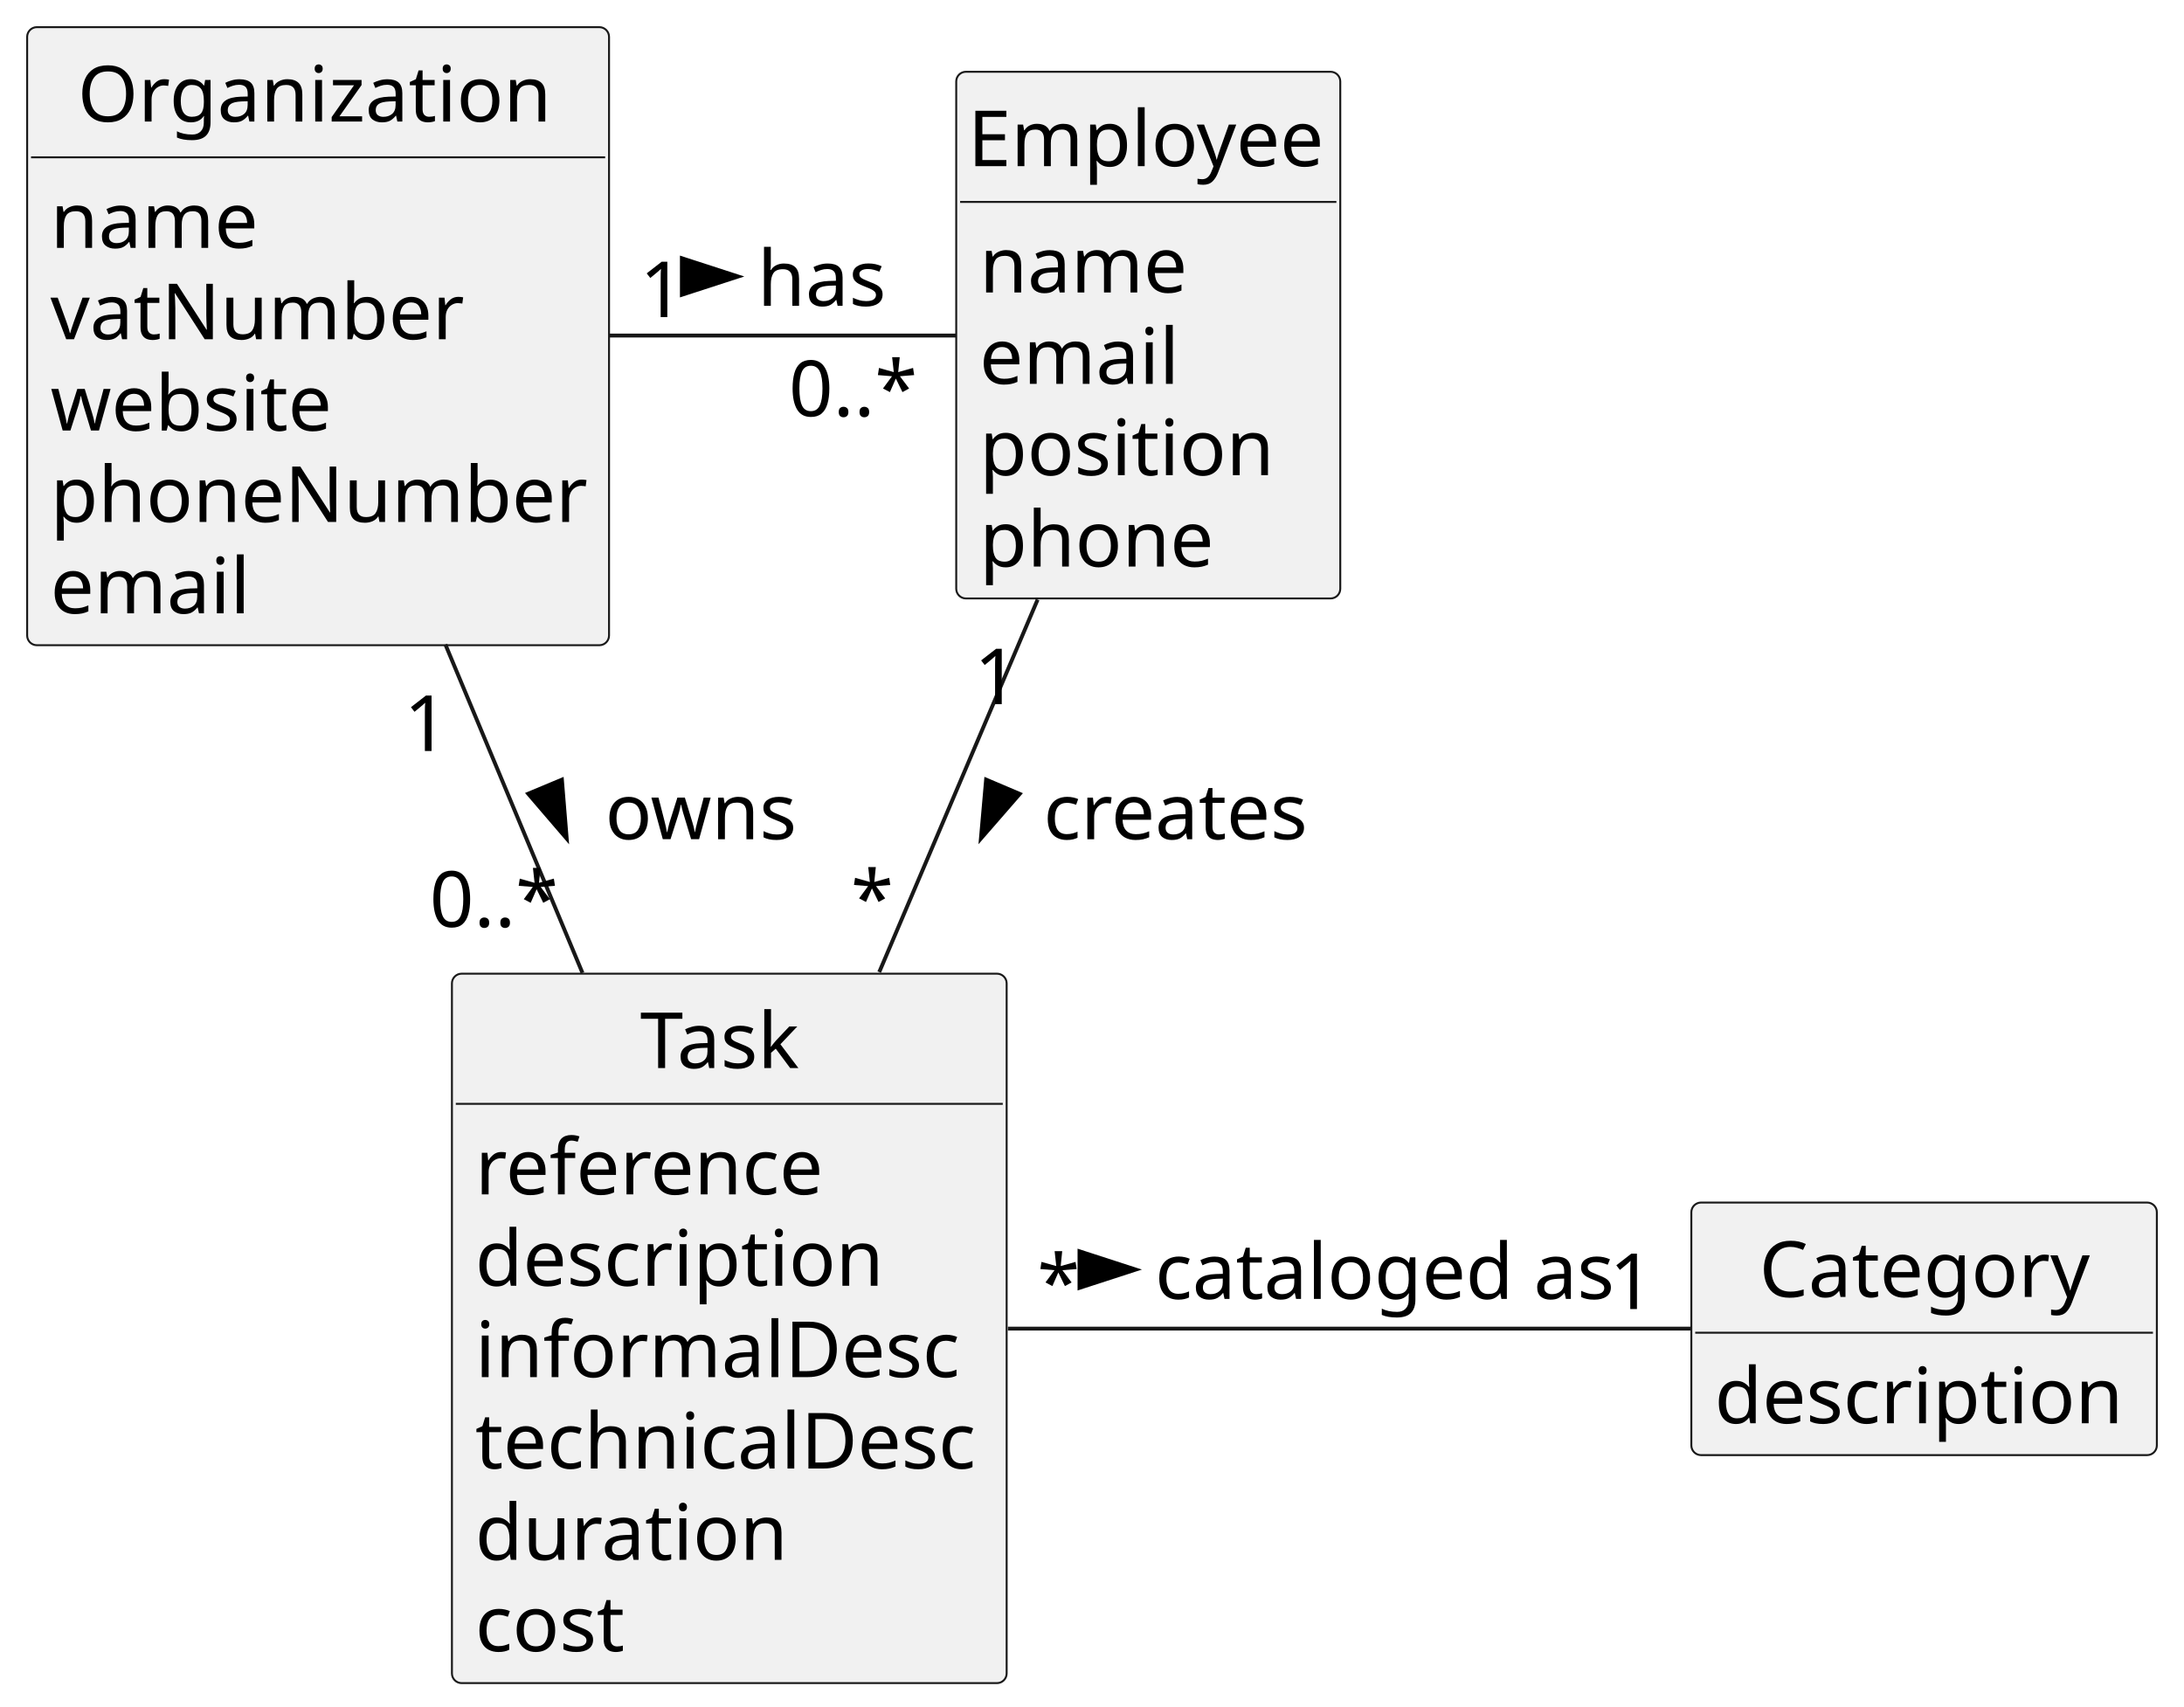
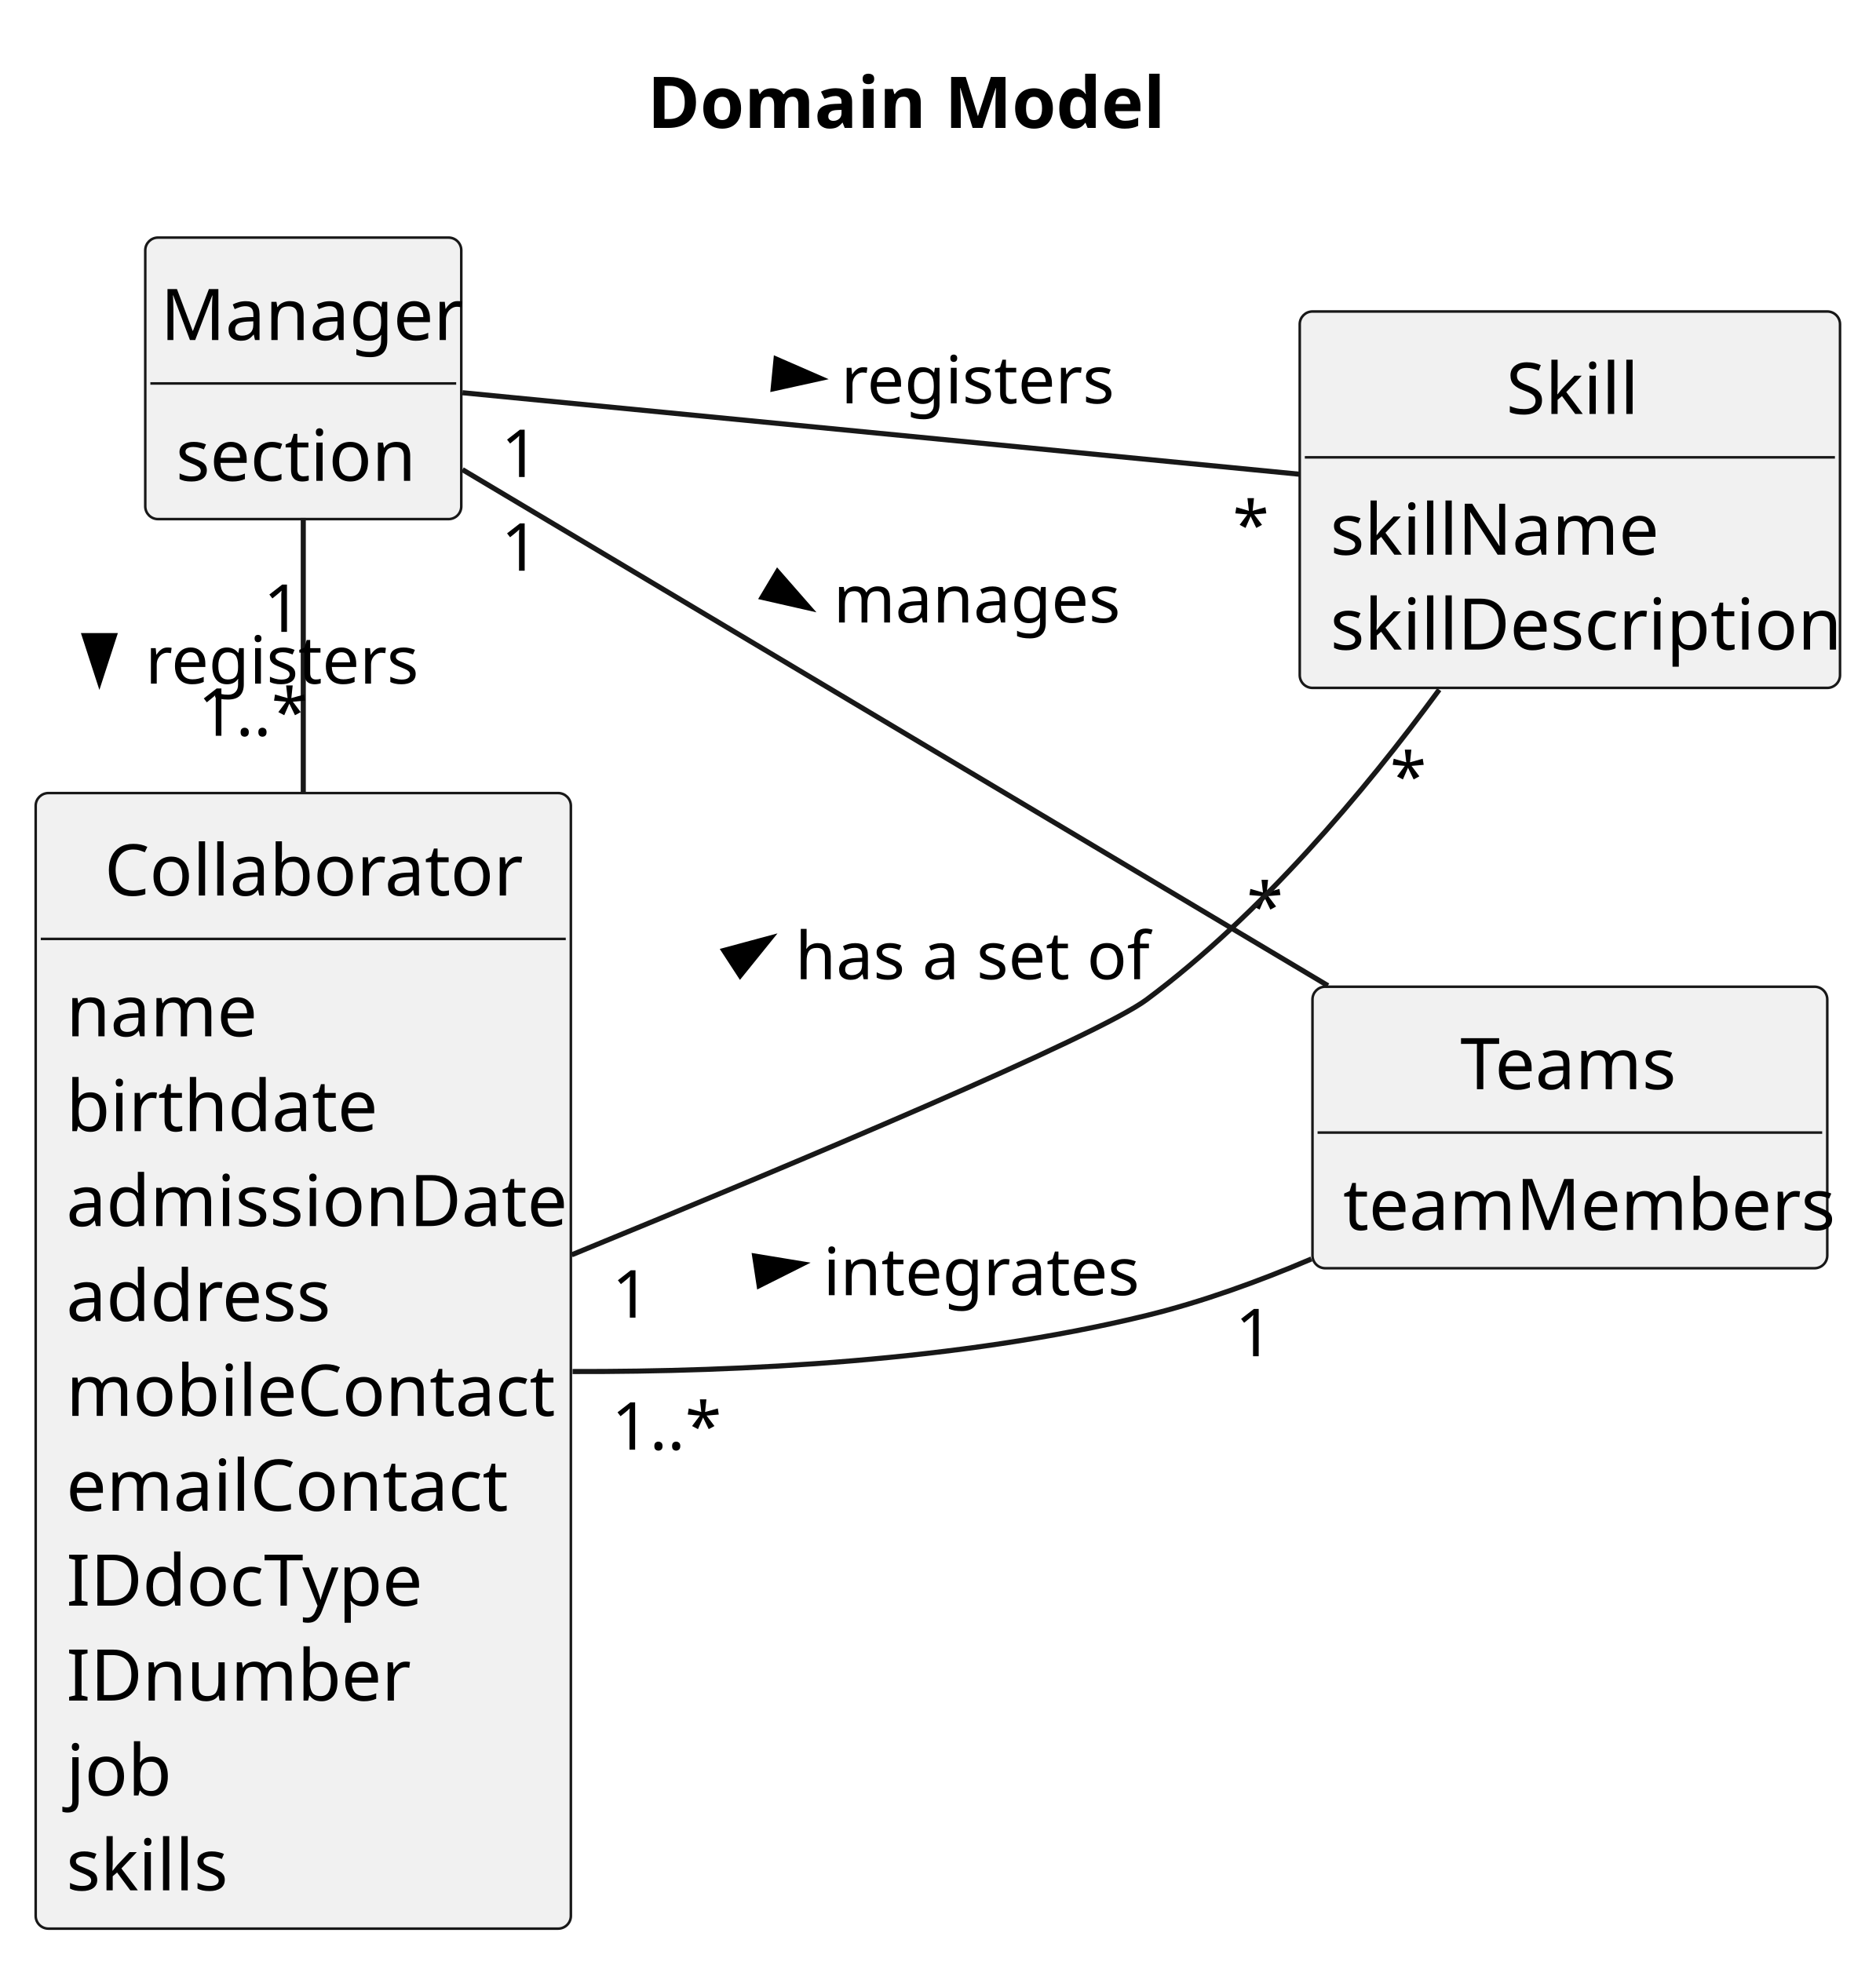
- <svg xmlns="http://www.w3.org/2000/svg" contentStyleType="text/css" height="440px" preserveAspectRatio="none" style="width:563px;height:440px;background:#FFFFFF;" version="1.1" viewBox="0 0 563 440" width="563px" zoomAndPan="magnify">
+ <svg xmlns="http://www.w3.org/2000/svg" contentStyleType="text/css" height="385px" preserveAspectRatio="none" style="width:368px;height:385px;background:#FFFFFF;" version="1.1" viewBox="0 0 368 385" width="368px" zoomAndPan="magnify">
  <defs />
  <g>
-     <g id="elem_Organization">
-       <rect codeLine="18" fill="#F1F1F1" height="159.328" id="Organization" rx="2.5" ry="2.5" style="stroke:#181818;stroke-width:0.5;" width="150" x="7" y="7" />
-       <text fill="#000000" font-family="sans-serif" font-size="20" lengthAdjust="spacing" textLength="124" x="20" y="31.336">Organization</text>
-       <line style="stroke:#181818;stroke-width:0.5;" x1="8" x2="156" y1="40.555" y2="40.555" />
-       <text fill="#000000" font-family="sans-serif" font-size="20" lengthAdjust="spacing" textLength="53" x="13" y="63.891">name</text>
-       <text fill="#000000" font-family="sans-serif" font-size="20" lengthAdjust="spacing" textLength="106" x="13" y="87.445">vatNumber</text>
-       <text fill="#000000" font-family="sans-serif" font-size="20" lengthAdjust="spacing" textLength="73" x="13" y="111">website</text>
-       <text fill="#000000" font-family="sans-serif" font-size="20" lengthAdjust="spacing" textLength="138" x="13" y="134.555">phoneNumber</text>
-       <text fill="#000000" font-family="sans-serif" font-size="20" lengthAdjust="spacing" textLength="53" x="13" y="158.109">email</text>
+     <text fill="#000000" font-family="sans-serif" font-size="14" font-weight="bold" lengthAdjust="spacing" textLength="100" x="127" y="25.107">Domain Model</text>
+     <g id="elem_Collaborator">
+       <rect codeLine="14" fill="#F1F1F1" height="222.832" id="Collaborator" rx="2.5" ry="2.5" style="stroke:#181818;stroke-width:0.5;" width="105" x="7" y="155.621" />
+       <text fill="#000000" font-family="sans-serif" font-size="14" lengthAdjust="spacing" textLength="78" x="20.5" y="175.728">Collaborator</text>
+       <line style="stroke:#181818;stroke-width:0.5;" x1="8" x2="111" y1="184.242" y2="184.242" />
+       <text fill="#000000" font-family="sans-serif" font-size="14" lengthAdjust="spacing" textLength="35" x="13" y="203.35">name</text>
+       <text fill="#000000" font-family="sans-serif" font-size="14" lengthAdjust="spacing" textLength="56" x="13" y="221.971">birthdate</text>
+       <text fill="#000000" font-family="sans-serif" font-size="14" lengthAdjust="spacing" textLength="93" x="13" y="240.592">admissionDate</text>
+       <text fill="#000000" font-family="sans-serif" font-size="14" lengthAdjust="spacing" textLength="51" x="13" y="259.213">address</text>
+       <text fill="#000000" font-family="sans-serif" font-size="14" lengthAdjust="spacing" textLength="90" x="13" y="277.834">mobileContact</text>
+       <text fill="#000000" font-family="sans-serif" font-size="14" lengthAdjust="spacing" textLength="82" x="13" y="296.455">emailContact</text>
+       <text fill="#000000" font-family="sans-serif" font-size="14" lengthAdjust="spacing" textLength="68" x="13" y="315.076">IDdocType</text>
+       <text fill="#000000" font-family="sans-serif" font-size="14" lengthAdjust="spacing" textLength="61" x="13" y="333.697">IDnumber</text>
+       <text fill="#000000" font-family="sans-serif" font-size="14" lengthAdjust="spacing" textLength="19" x="13" y="352.318">job</text>
+       <text fill="#000000" font-family="sans-serif" font-size="14" lengthAdjust="spacing" textLength="30" x="13" y="370.94">skills</text>
    </g>
-     <g id="elem_Task">
-       <rect codeLine="26" fill="#F1F1F1" height="182.883" id="Task" rx="2.5" ry="2.5" style="stroke:#181818;stroke-width:0.5;" width="143" x="116.5" y="251" />
-       <text fill="#000000" font-family="sans-serif" font-size="20" lengthAdjust="spacing" textLength="46" x="165" y="275.336">Task</text>
-       <line style="stroke:#181818;stroke-width:0.5;" x1="117.5" x2="258.5" y1="284.555" y2="284.555" />
-       <text fill="#000000" font-family="sans-serif" font-size="20" lengthAdjust="spacing" textLength="89" x="122.5" y="307.891">reference</text>
-       <text fill="#000000" font-family="sans-serif" font-size="20" lengthAdjust="spacing" textLength="108" x="122.5" y="331.445">description</text>
-       <text fill="#000000" font-family="sans-serif" font-size="20" lengthAdjust="spacing" textLength="127" x="122.5" y="355">informalDesc</text>
-       <text fill="#000000" font-family="sans-serif" font-size="20" lengthAdjust="spacing" textLength="131" x="122.5" y="378.555">technicalDesc</text>
-       <text fill="#000000" font-family="sans-serif" font-size="20" lengthAdjust="spacing" textLength="81" x="122.5" y="402.109">duration</text>
-       <text fill="#000000" font-family="sans-serif" font-size="20" lengthAdjust="spacing" textLength="39" x="122.5" y="425.664">cost</text>
+     <g id="elem_Manager">
+       <rect codeLine="27" fill="#F1F1F1" height="55.242" id="Manager" rx="2.5" ry="2.5" style="stroke:#181818;stroke-width:0.5;" width="62" x="28.5" y="46.621" />
+       <text fill="#000000" font-family="sans-serif" font-size="14" lengthAdjust="spacing" textLength="56" x="31.5" y="66.728">Manager</text>
+       <line style="stroke:#181818;stroke-width:0.5;" x1="29.5" x2="89.5" y1="75.242" y2="75.242" />
+       <text fill="#000000" font-family="sans-serif" font-size="14" lengthAdjust="spacing" textLength="45" x="34.5" y="94.35">section</text>
    </g>
-     <g id="elem_Category">
-       <rect codeLine="35" fill="#F1F1F1" height="65.109" id="Category" rx="2.5" ry="2.5" style="stroke:#181818;stroke-width:0.5;" width="120" x="436" y="310" />
-       <text fill="#000000" font-family="sans-serif" font-size="20" lengthAdjust="spacing" textLength="85" x="453.5" y="334.336">Category</text>
-       <line style="stroke:#181818;stroke-width:0.5;" x1="437" x2="555" y1="343.555" y2="343.555" />
-       <text fill="#000000" font-family="sans-serif" font-size="20" lengthAdjust="spacing" textLength="108" x="442" y="366.891">description</text>
+     <g id="elem_Skill">
+       <rect codeLine="31" fill="#F1F1F1" height="73.863" id="Skill" rx="2.5" ry="2.5" style="stroke:#181818;stroke-width:0.5;" width="106" x="255" y="61.121" />
+       <text fill="#000000" font-family="sans-serif" font-size="14" lengthAdjust="spacing" textLength="25" x="295.5" y="81.228">Skill</text>
+       <line style="stroke:#181818;stroke-width:0.5;" x1="256" x2="360" y1="89.742" y2="89.742" />
+       <text fill="#000000" font-family="sans-serif" font-size="14" lengthAdjust="spacing" textLength="59" x="261" y="108.85">skillName</text>
+       <text fill="#000000" font-family="sans-serif" font-size="14" lengthAdjust="spacing" textLength="94" x="261" y="127.471">skillDescription</text>
    </g>
-     <g id="elem_Employee">
-       <rect codeLine="39" fill="#F1F1F1" height="135.773" id="Employee" rx="2.5" ry="2.5" style="stroke:#181818;stroke-width:0.5;" width="99" x="246.5" y="18.5" />
-       <text fill="#000000" font-family="sans-serif" font-size="20" lengthAdjust="spacing" textLength="93" x="249.5" y="42.836">Employee</text>
-       <line style="stroke:#181818;stroke-width:0.5;" x1="247.5" x2="344.5" y1="52.055" y2="52.055" />
-       <text fill="#000000" font-family="sans-serif" font-size="20" lengthAdjust="spacing" textLength="53" x="252.5" y="75.391">name</text>
-       <text fill="#000000" font-family="sans-serif" font-size="20" lengthAdjust="spacing" textLength="53" x="252.5" y="98.945">email</text>
-       <text fill="#000000" font-family="sans-serif" font-size="20" lengthAdjust="spacing" textLength="78" x="252.5" y="122.5">position</text>
-       <text fill="#000000" font-family="sans-serif" font-size="20" lengthAdjust="spacing" textLength="60" x="252.5" y="146.055">phone</text>
+     <g id="elem_Teams">
+       <rect codeLine="36" fill="#F1F1F1" height="55.242" id="Teams" rx="2.5" ry="2.5" style="stroke:#181818;stroke-width:0.5;" width="101" x="257.5" y="193.621" />
+       <text fill="#000000" font-family="sans-serif" font-size="14" lengthAdjust="spacing" textLength="43" x="286.5" y="213.728">Teams</text>
+       <line style="stroke:#181818;stroke-width:0.5;" x1="258.5" x2="357.5" y1="222.242" y2="222.242" />
+       <text fill="#000000" font-family="sans-serif" font-size="14" lengthAdjust="spacing" textLength="89" x="263.5" y="241.35">teamMembers</text>
    </g>
-     <g id="link_Organization_Employee">
-       <path codeLine="54" d="M157.15,86.5 C186.77,86.5 219.99,86.5 246.5,86.5 " fill="none" id="Organization-Employee" style="stroke:#181818;stroke-width:1.0;" />
-       <polygon fill="#000000" points="190.25,71.277,175.778,66.575,175.778,75.98,190.25,71.277" style="stroke:#000000;stroke-width:1.0;" />
-       <text fill="#000000" font-family="sans-serif" font-size="20" lengthAdjust="spacing" textLength="33" x="195.25" y="78.836">has</text>
-       <text fill="#000000" font-family="sans-serif" font-size="20" lengthAdjust="spacing" textLength="13" x="164.932" y="81.751">1</text>
-       <text fill="#000000" font-family="sans-serif" font-size="20" lengthAdjust="spacing" textLength="35" x="203.334" y="107.285">0..*</text>
+     <g id="link_Manager_Skill">
+       <path codeLine="40" d="M90.73,77.061 C131.61,81.041 205.14,88.201 254.99,93.061 " fill="none" id="Manager-Skill" style="stroke:#181818;stroke-width:1.0;" />
+       <polygon fill="#000000" points="160.976,74.251,152.259,70.449,151.689,76.299,160.976,74.251" style="stroke:#000000;stroke-width:1.0;" />
+       <text fill="#000000" font-family="sans-serif" font-size="13" lengthAdjust="spacing" textLength="50" x="165" y="79.149">registers</text>
+       <text fill="#000000" font-family="sans-serif" font-size="13" lengthAdjust="spacing" textLength="7" x="98.327" y="93.597">1</text>
+       <text fill="#000000" font-family="sans-serif" font-size="13" lengthAdjust="spacing" textLength="5" x="241.837" y="107.626">*</text>
    </g>
-     <g id="link_Organization_Task">
-       <path codeLine="55" d="M114.81,166.13 C126,192.94 138.6,223.13 150.15,250.8 " fill="none" id="Organization-Task" style="stroke:#181818;stroke-width:1.0;" />
-       <polygon fill="#000000" points="146.081,216.16,144.846,200.993,136.168,204.616,146.081,216.16" style="stroke:#000000;stroke-width:1.0;" />
-       <text fill="#000000" font-family="sans-serif" font-size="20" lengthAdjust="spacing" textLength="49" x="156" y="216.336">owns</text>
-       <text fill="#000000" font-family="sans-serif" font-size="20" lengthAdjust="spacing" textLength="13" x="104.153" y="193.592">1</text>
-       <text fill="#000000" font-family="sans-serif" font-size="20" lengthAdjust="spacing" textLength="35" x="110.739" y="238.939">0..*</text>
+     <g id="link_Manager_Collaborator">
+       <path codeLine="41" d="M59.5,101.631 C59.5,116.291 59.5,135.401 59.5,155.411 " fill="none" id="Manager-Collaborator" style="stroke:#181818;stroke-width:1.0;" />
+       <polygon fill="#000000" points="19.5,133.767,22.439,124.722,16.561,124.722,19.5,133.767" style="stroke:#000000;stroke-width:1.0;" />
+       <text fill="#000000" font-family="sans-serif" font-size="13" lengthAdjust="spacing" textLength="50" x="28.5" y="134.149">registers</text>
+       <text fill="#000000" font-family="sans-serif" font-size="13" lengthAdjust="spacing" textLength="7" x="51.691" y="123.992">1</text>
+       <text fill="#000000" font-family="sans-serif" font-size="13" lengthAdjust="spacing" textLength="20" x="38.828" y="144.378">1..*</text>
    </g>
-     <g id="link_Employee_Task">
-       <path codeLine="57" d="M267.48,154.57 C254.98,183.96 240.12,218.92 226.65,250.6 " fill="none" id="Employee-Task" style="stroke:#181818;stroke-width:1.0;" />
-       <polygon fill="#000000" points="252.87,216.139,262.86,204.661,254.205,200.981,252.87,216.139" style="stroke:#000000;stroke-width:1.0;" />
-       <text fill="#000000" font-family="sans-serif" font-size="20" lengthAdjust="spacing" textLength="68" x="269" y="216.336">creates</text>
-       <text fill="#000000" font-family="sans-serif" font-size="20" lengthAdjust="spacing" textLength="13" x="251.142" y="181.527">1</text>
-       <text fill="#000000" font-family="sans-serif" font-size="20" lengthAdjust="spacing" textLength="10" x="219.332" y="238.723">*</text>
+     <g id="link_Manager_Teams">
+       <path codeLine="42" d="M90.73,92.151 C133.15,117.451 210.73,163.711 260.53,193.411 " fill="none" id="Manager-Teams" style="stroke:#181818;stroke-width:1.0;" />
+       <polygon fill="#000000" points="158.794,119.328,152.531,112.171,149.52,117.219,158.794,119.328" style="stroke:#000000;stroke-width:1.0;" />
+       <text fill="#000000" font-family="sans-serif" font-size="13" lengthAdjust="spacing" textLength="53" x="163.5" y="122.149">manages</text>
+       <text fill="#000000" font-family="sans-serif" font-size="13" lengthAdjust="spacing" textLength="7" x="98.327" y="111.988">1</text>
+       <text fill="#000000" font-family="sans-serif" font-size="13" lengthAdjust="spacing" textLength="5" x="244.599" y="182.524">*</text>
    </g>
-     <g id="link_Task_Category">
-       <path codeLine="59" d="M259.82,342.5 C313.33,342.5 385.55,342.5 435.99,342.5 " fill="none" id="Task-Category" style="stroke:#181818;stroke-width:1.0;" />
-       <polygon fill="#000000" points="292.75,327.277,278.278,322.575,278.278,331.98,292.75,327.277" style="stroke:#000000;stroke-width:1.0;" />
-       <text fill="#000000" font-family="sans-serif" font-size="20" lengthAdjust="spacing" textLength="120" x="297.75" y="334.836">cataloged as</text>
-       <text fill="#000000" font-family="sans-serif" font-size="20" lengthAdjust="spacing" textLength="10" x="267.382" y="337.737">*</text>
-       <text fill="#000000" font-family="sans-serif" font-size="20" lengthAdjust="spacing" textLength="13" x="414.884" y="337.462">1</text>
+     <g id="link_Collaborator_Skill">
+       <path codeLine="44" d="M112.17,246.231 C156.69,227.991 215.31,203.351 225,196.121 C247.41,179.411 267.62,155.411 282.37,135.341 " fill="none" id="Collaborator-Skill" style="stroke:#181818;stroke-width:1.0;" />
+       <polygon fill="#000000" points="151.189,184.037,142.006,186.512,145.215,191.437,151.189,184.037" style="stroke:#000000;stroke-width:1.0;" />
+       <text fill="#000000" font-family="sans-serif" font-size="13" lengthAdjust="spacing" textLength="68" x="156" y="192.149">has a set of</text>
+       <text fill="#000000" font-family="sans-serif" font-size="13" lengthAdjust="spacing" textLength="7" x="120.069" y="258.549">1</text>
+       <text fill="#000000" font-family="sans-serif" font-size="13" lengthAdjust="spacing" textLength="5" x="272.711" y="156.977">*</text>
+     </g>
+     <g id="link_Collaborator_Teams">
+       <path codeLine="45" d="M112.34,269.131 C145.09,269.211 188.04,267.141 225,258.121 C235.77,255.491 246.88,251.481 257.3,247.041 " fill="none" id="Collaborator-Teams" style="stroke:#181818;stroke-width:1.0;" />
+       <polygon fill="#000000" points="157.443,248.013,148.058,246.471,148.944,252.281,157.443,248.013" style="stroke:#000000;stroke-width:1.0;" />
+       <text fill="#000000" font-family="sans-serif" font-size="13" lengthAdjust="spacing" textLength="57" x="161.5" y="254.149">integrates</text>
+       <text fill="#000000" font-family="sans-serif" font-size="13" lengthAdjust="spacing" textLength="20" x="119.999" y="284.468">1..*</text>
+       <text fill="#000000" font-family="sans-serif" font-size="13" lengthAdjust="spacing" textLength="7" x="242.339" y="266.128">1</text>
    </g>
  </g>
</svg>
